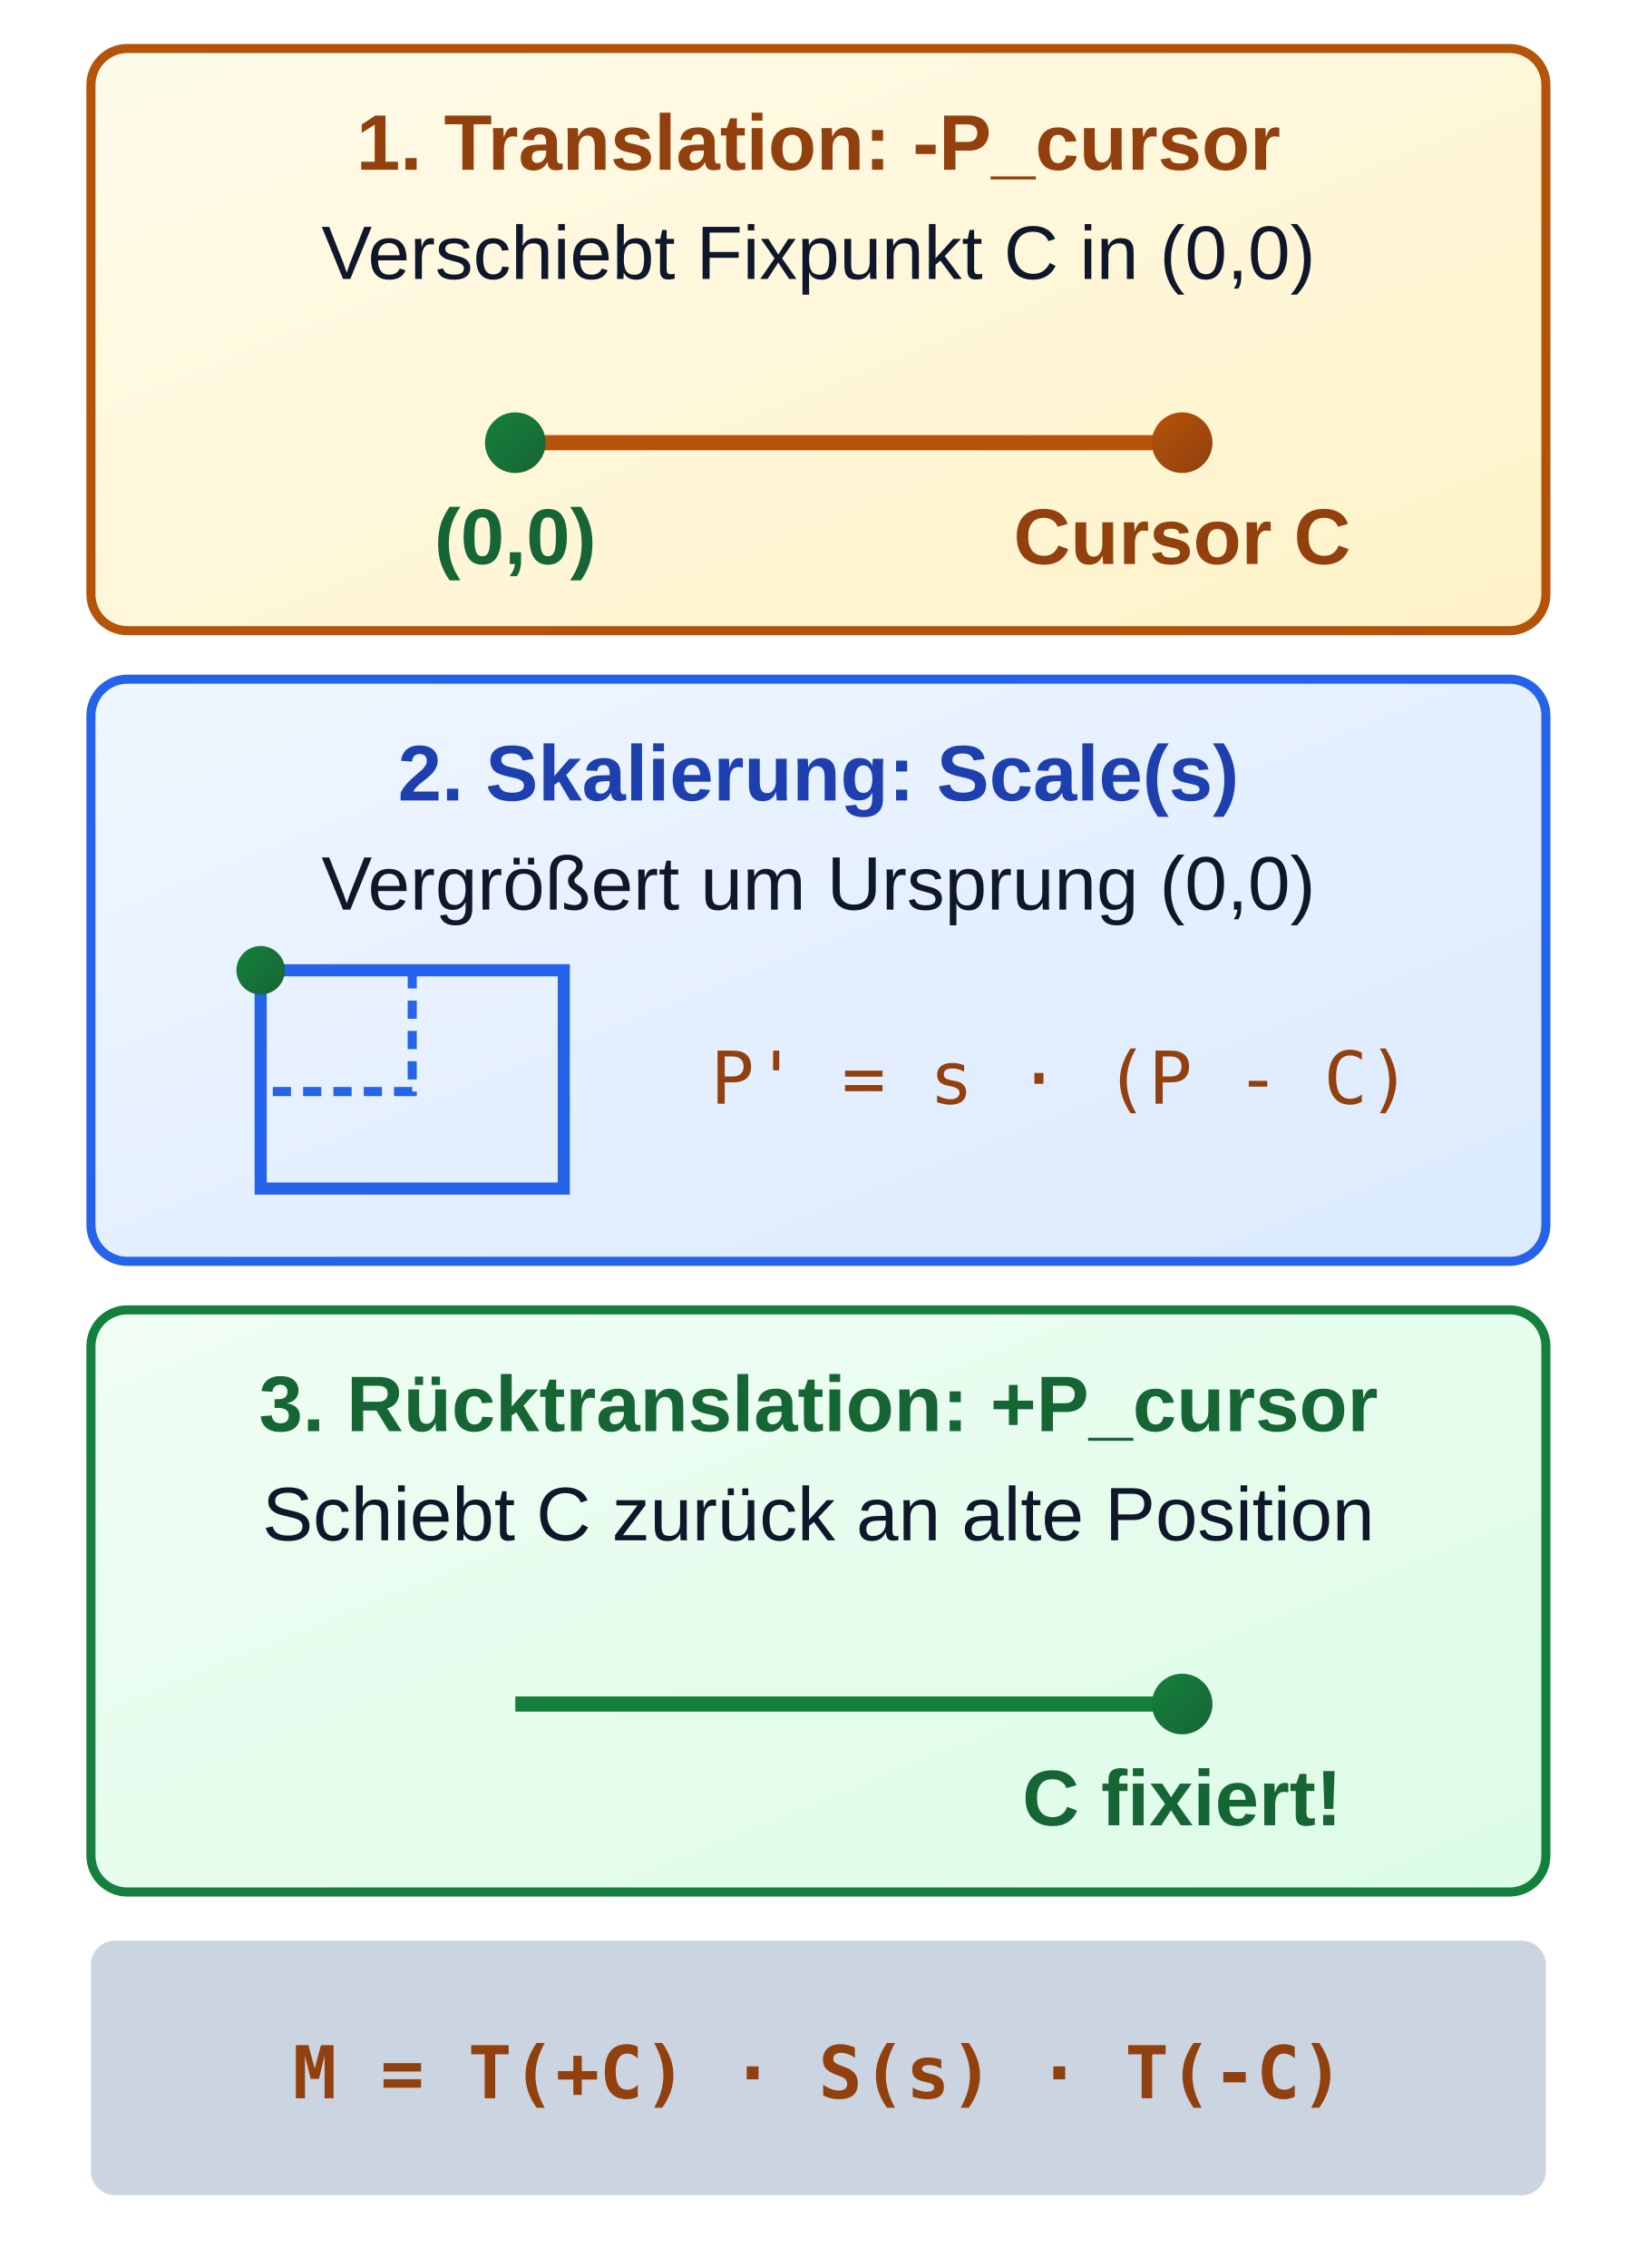
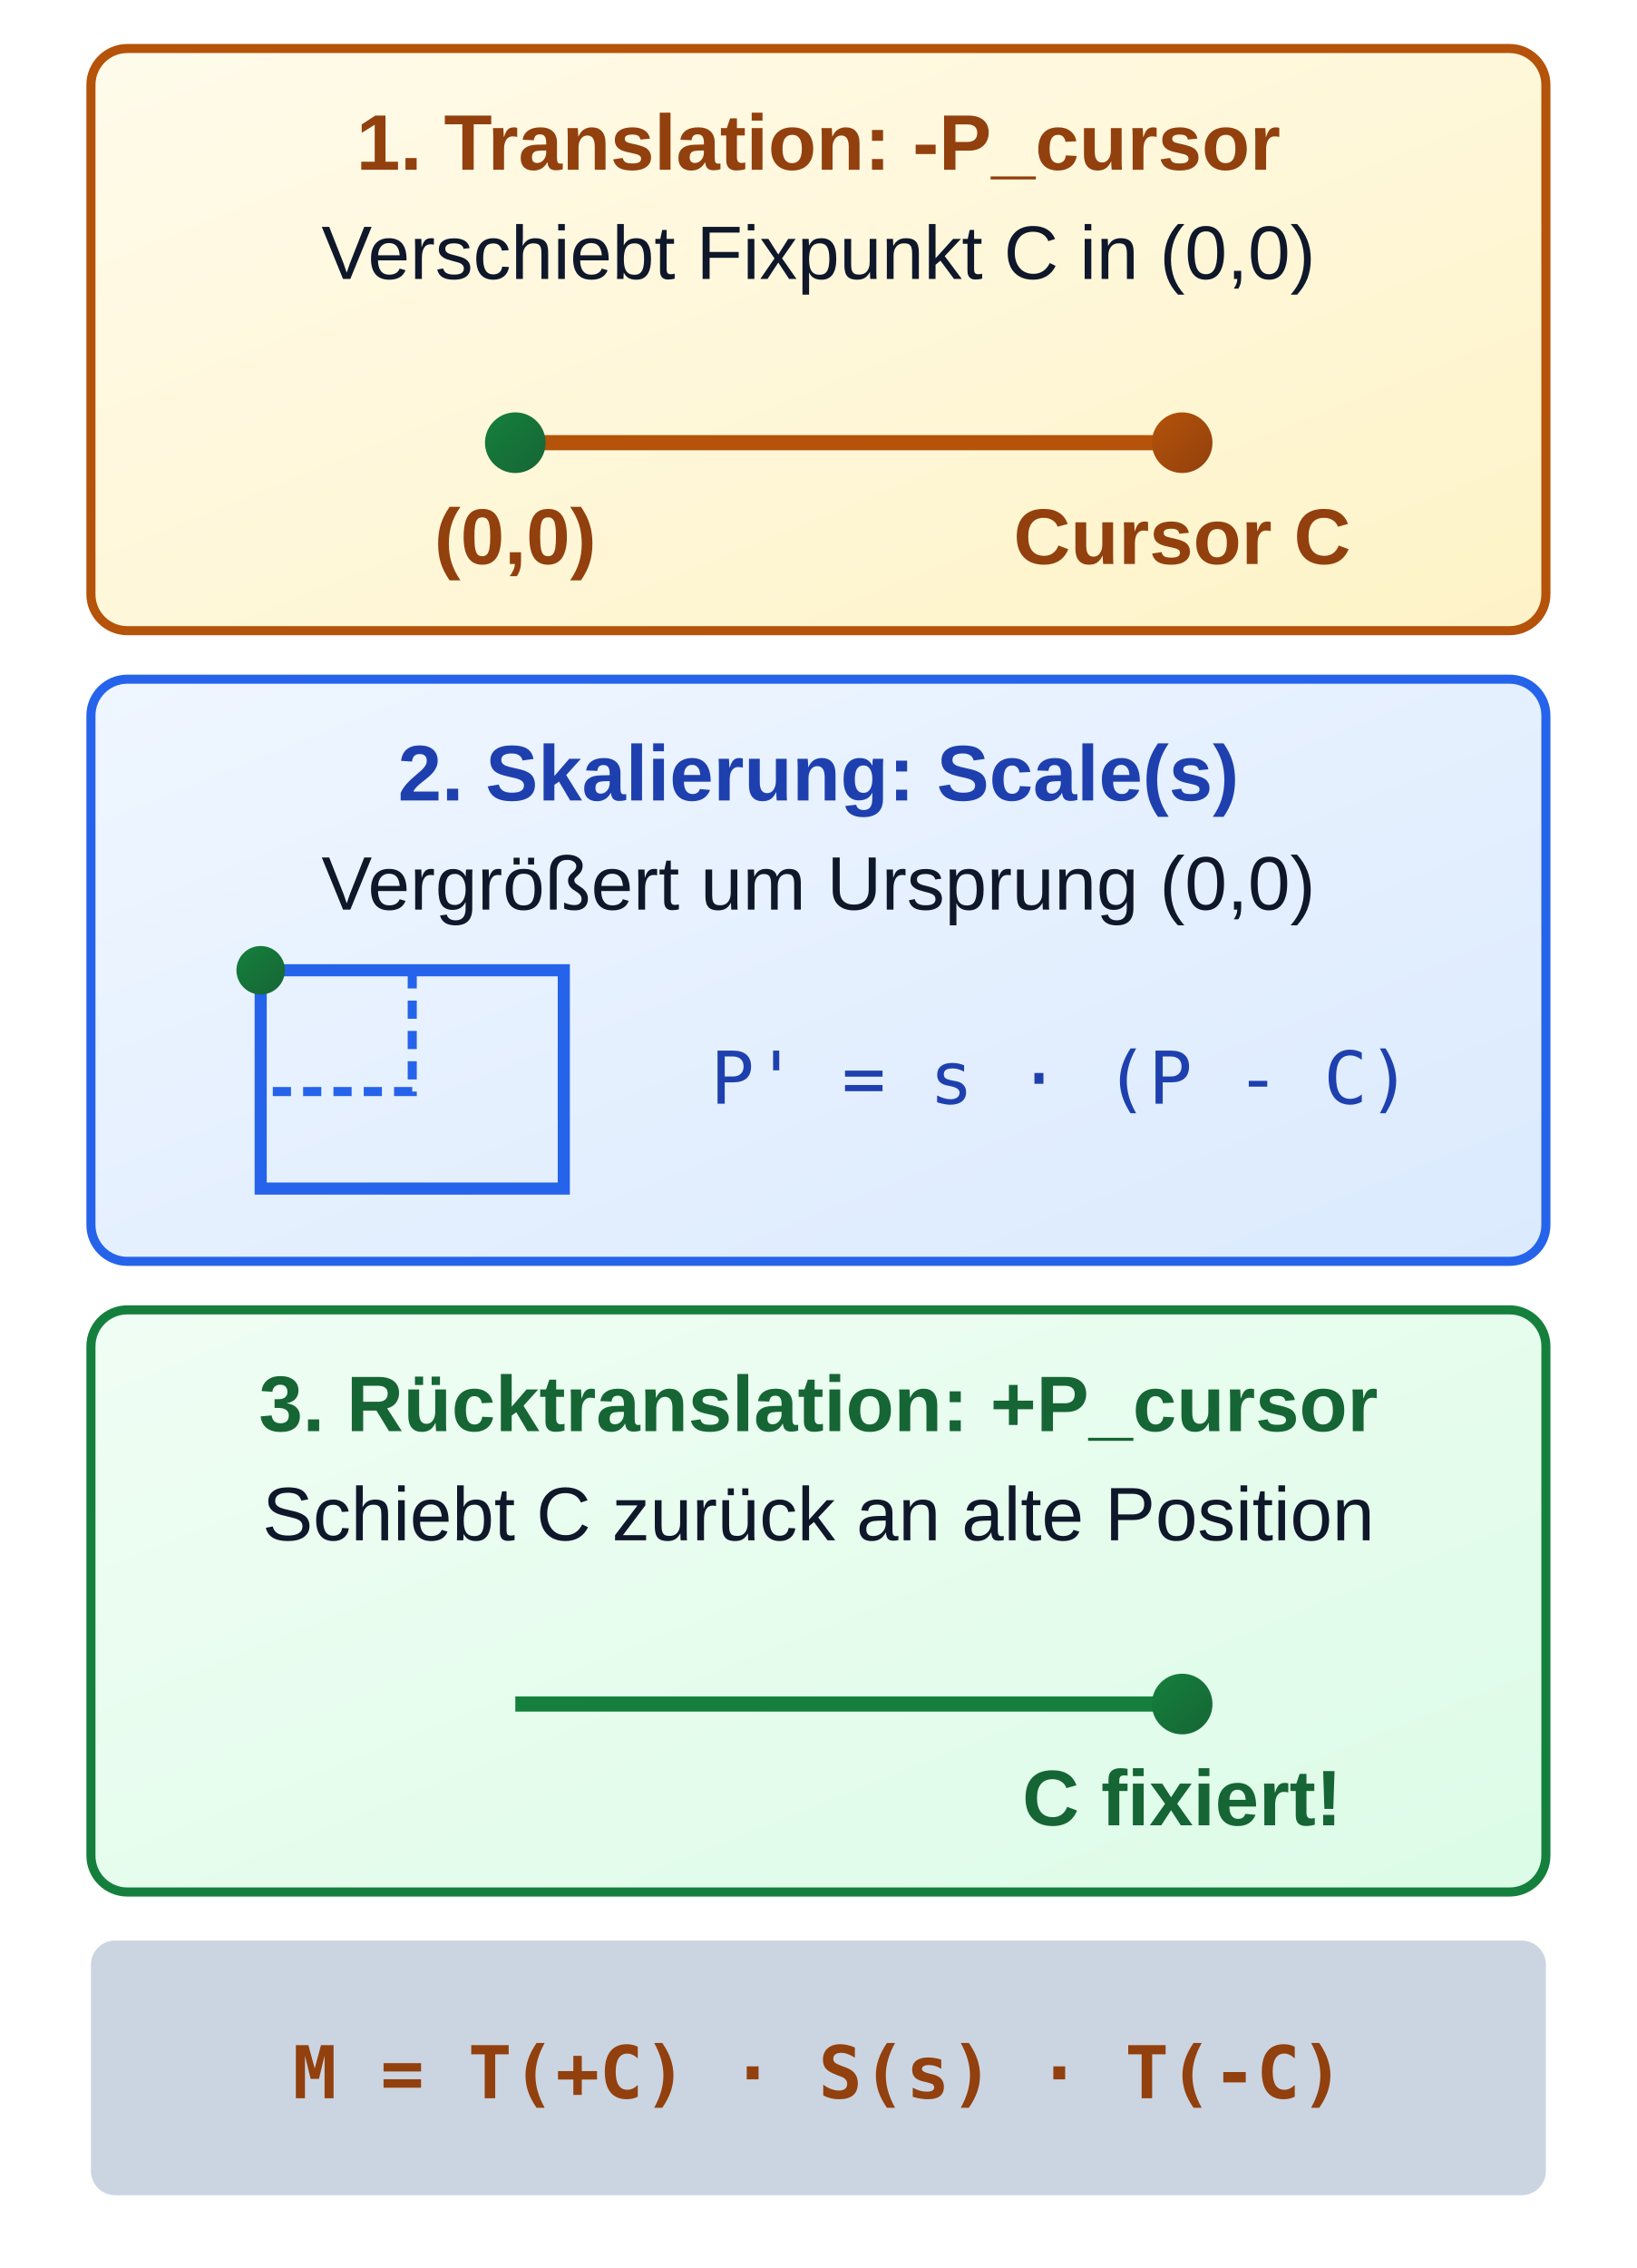
<svg xmlns="http://www.w3.org/2000/svg" viewBox="0 46 270 374" width="270" height="374">
  <defs>
    <linearGradient id="grad-sem-primary" x1="0%" y1="0%" x2="100%" y2="100%">
      <stop offset="0%" stop-color="#eff6ff" />
      <stop offset="100%" stop-color="#dbeafe" />
    </linearGradient>
    <linearGradient id="grad-sem-primary-fill" x1="0%" y1="0%" x2="100%" y2="100%">
      <stop offset="0%" stop-color="#2563eb" />
      <stop offset="100%" stop-color="#1d4ed8" />
    </linearGradient>
    <linearGradient id="grad-sem-info" x1="0%" y1="0%" x2="100%" y2="100%">
      <stop offset="0%" stop-color="#f0f9ff" />
      <stop offset="100%" stop-color="#bae6fd" />
    </linearGradient>
    <linearGradient id="grad-sem-info-fill" x1="0%" y1="0%" x2="100%" y2="100%">
      <stop offset="0%" stop-color="#0369a1" />
      <stop offset="100%" stop-color="#075985" />
    </linearGradient>
    <linearGradient id="grad-sem-success" x1="0%" y1="0%" x2="100%" y2="100%">
      <stop offset="0%" stop-color="#f0fdf4" />
      <stop offset="100%" stop-color="#dcfce7" />
    </linearGradient>
    <linearGradient id="grad-sem-success-fill" x1="0%" y1="0%" x2="100%" y2="100%">
      <stop offset="0%" stop-color="#15803d" />
      <stop offset="100%" stop-color="#166534" />
    </linearGradient>
    <linearGradient id="grad-sem-warning" x1="0%" y1="0%" x2="100%" y2="100%">
      <stop offset="0%" stop-color="#fffbeb" />
      <stop offset="100%" stop-color="#fef3c7" />
    </linearGradient>
    <linearGradient id="grad-sem-warning-fill" x1="0%" y1="0%" x2="100%" y2="100%">
      <stop offset="0%" stop-color="#b45309" />
      <stop offset="100%" stop-color="#92400e" />
    </linearGradient>
    <linearGradient id="grad-sem-card" x1="0%" y1="0%" x2="100%" y2="100%">
      <stop offset="0%" stop-color="#ffffff" />
      <stop offset="100%" stop-color="#f1f5f9" />
    </linearGradient>
    <linearGradient id="grad-sem-neutral" x1="0%" y1="0%" x2="100%" y2="100%">
      <stop offset="0%" stop-color="#ffffff" />
      <stop offset="100%" stop-color="#f8fafc" />
    </linearGradient>
    <linearGradient id="grad-sem-neutral-fill" x1="0%" y1="0%" x2="100%" y2="100%">
      <stop offset="0%" stop-color="#334155" />
      <stop offset="100%" stop-color="#1e293b" />
    </linearGradient>
    <style>
      
/* @svg-palette:start */
      .sem-primary { fill: url(#grad-sem-primary); stroke: #2563eb; }
      .sem-primary-bg { fill: url(#grad-sem-primary); stroke: none; }
      .sem-primary-stroke { stroke: #2563eb; }
      .sem-primary-fill { fill: url(#grad-sem-primary-fill); }
      .sem-primary-text { fill: #1e40af; }
      .sem-info { fill: url(#grad-sem-info); stroke: #0369a1; }
      .sem-info-bg { fill: url(#grad-sem-info); stroke: none; }
      .sem-info-stroke { stroke: #0369a1; }
      .sem-info-fill { fill: url(#grad-sem-info-fill); }
      .sem-info-text { fill: #075985; }
      .sem-success { fill: url(#grad-sem-success); stroke: #15803d; }
      .sem-success-bg { fill: url(#grad-sem-success); stroke: none; }
      .sem-success-stroke { stroke: #15803d; }
      .sem-success-fill { fill: url(#grad-sem-success-fill); }
      .sem-success-text { fill: #166534; }
      .sem-warning { fill: url(#grad-sem-warning); stroke: #b45309; }
      .sem-warning-bg { fill: url(#grad-sem-warning); stroke: none; }
      .sem-warning-stroke { stroke: #b45309; }
      .sem-warning-fill { fill: url(#grad-sem-warning-fill); }
      .sem-warning-text { fill: #92400e; }
      .sem-card { fill: url(#grad-sem-card); stroke: #cbd5e1; }
      .sem-card-bg { fill: url(#grad-sem-card); stroke: none; }
      .sem-card-stroke { stroke: #cbd5e1; }
      .sem-card-fill { fill: #cbd5e1; }
      .sem-card-text { fill: #1e293b; }
      .sem-neutral { fill: url(#grad-sem-neutral); stroke: #334155; }
      .sem-neutral-bg { fill: url(#grad-sem-neutral); stroke: none; }
      .sem-neutral-stroke { stroke: #334155; }
      .sem-neutral-fill { fill: url(#grad-sem-neutral-fill); }
      .sem-neutral-text { fill: #0f172a; }
      /* @svg-palette:end */
.hdr { font-family: 'Segoe UI', Arial, sans-serif; font-size: 14.5px; font-weight: bold;  text-anchor: middle; }
      .sub { font-family: 'Segoe UI', Arial, sans-serif; font-size: 13px;  text-anchor: middle; }
      .lbl { font-family: 'Segoe UI', Arial, sans-serif; font-size: 13px; font-weight: bold; text-anchor: middle; }
      .desc { font-family: 'Segoe UI', Arial, sans-serif; font-size: 12.5px;  text-anchor: middle; }
      .fml { font-family: 'Consolas', monospace; font-size: 12px;  text-anchor: middle; }
    </style>
  </defs>
  <g transform="translate(15, 54)">
    <rect class="sem-warning" width="240" height="96" rx="6" stroke-width="1.5" />
    <text x="120" y="20" class="lbl sem-warning-text">1. Translation: -P_cursor</text>
    <text x="120" y="38" class="desc sem-neutral-text">Verschiebt Fixpunkt C in (0,0)</text>
    <line class="sem-warning-stroke" x1="180" y1="65" x2="70" y2="65" stroke-width="2.5" marker-end="url(#arrow)" />
    <circle class="sem-warning-fill" cx="180" cy="65" r="5" />
    <text x="180" y="85" class="lbl sem-warning-text">Cursor C</text>
    <circle class="sem-success-fill" cx="70" cy="65" r="5" />
-     <text x="70" y="85" class="lbl sem-success-text">(0,0)</text>
+     <text x="70" y="85" class="lbl sem-warning-text">(0,0)</text>
  </g>
  <g transform="translate(15, 158)">
    <rect class="sem-primary" width="240" height="96" rx="6" stroke-width="1.5" />
    <text x="120" y="20" class="lbl sem-primary-text">2. Skalierung: Scale(s)</text>
    <text x="120" y="38" class="desc sem-neutral-text">Vergrößert um Ursprung (0,0)</text>
    <rect class="sem-primary-stroke" x="28" y="48" width="25" height="20" fill="none" stroke-width="1.5" stroke-dasharray="3,2" />
    <rect class="sem-primary-stroke" x="28" y="48" width="50" height="36" fill="none" stroke-width="2" />
    <circle class="sem-success-fill" cx="28" cy="48" r="4" />
-     <text x="160" y="70" class="fml sem-warning-text sem-primary-text">P' = s · (P - C)</text>
+     <text x="160" y="70" class="fml sem-primary-text">P' = s · (P - C)</text>
  </g>
  <g transform="translate(15, 262)">
    <rect class="sem-success" width="240" height="96" rx="6" stroke-width="1.5" />
    <text x="120" y="20" class="lbl sem-success-text">3. Rücktranslation: +P_cursor</text>
    <text x="120" y="38" class="desc sem-neutral-text">Schiebt C zurück an alte Position</text>
    <line class="sem-success-stroke" x1="70" y1="65" x2="180" y2="65" stroke-width="2.5" />
    <circle class="sem-success-fill" cx="180" cy="65" r="5" />
    <text x="180" y="85" class="lbl sem-success-text">C fixiert!</text>
  </g>
  <g transform="translate(15, 366)">
    <rect class="sem-card-fill" width="240" height="42" rx="4" />
    <text x="120" y="26" class="fml sem-warning-text sem-info-text" style="font-weight: bold;">M = T(+C) · S(s) · T(-C)</text>
  </g>
</svg>
